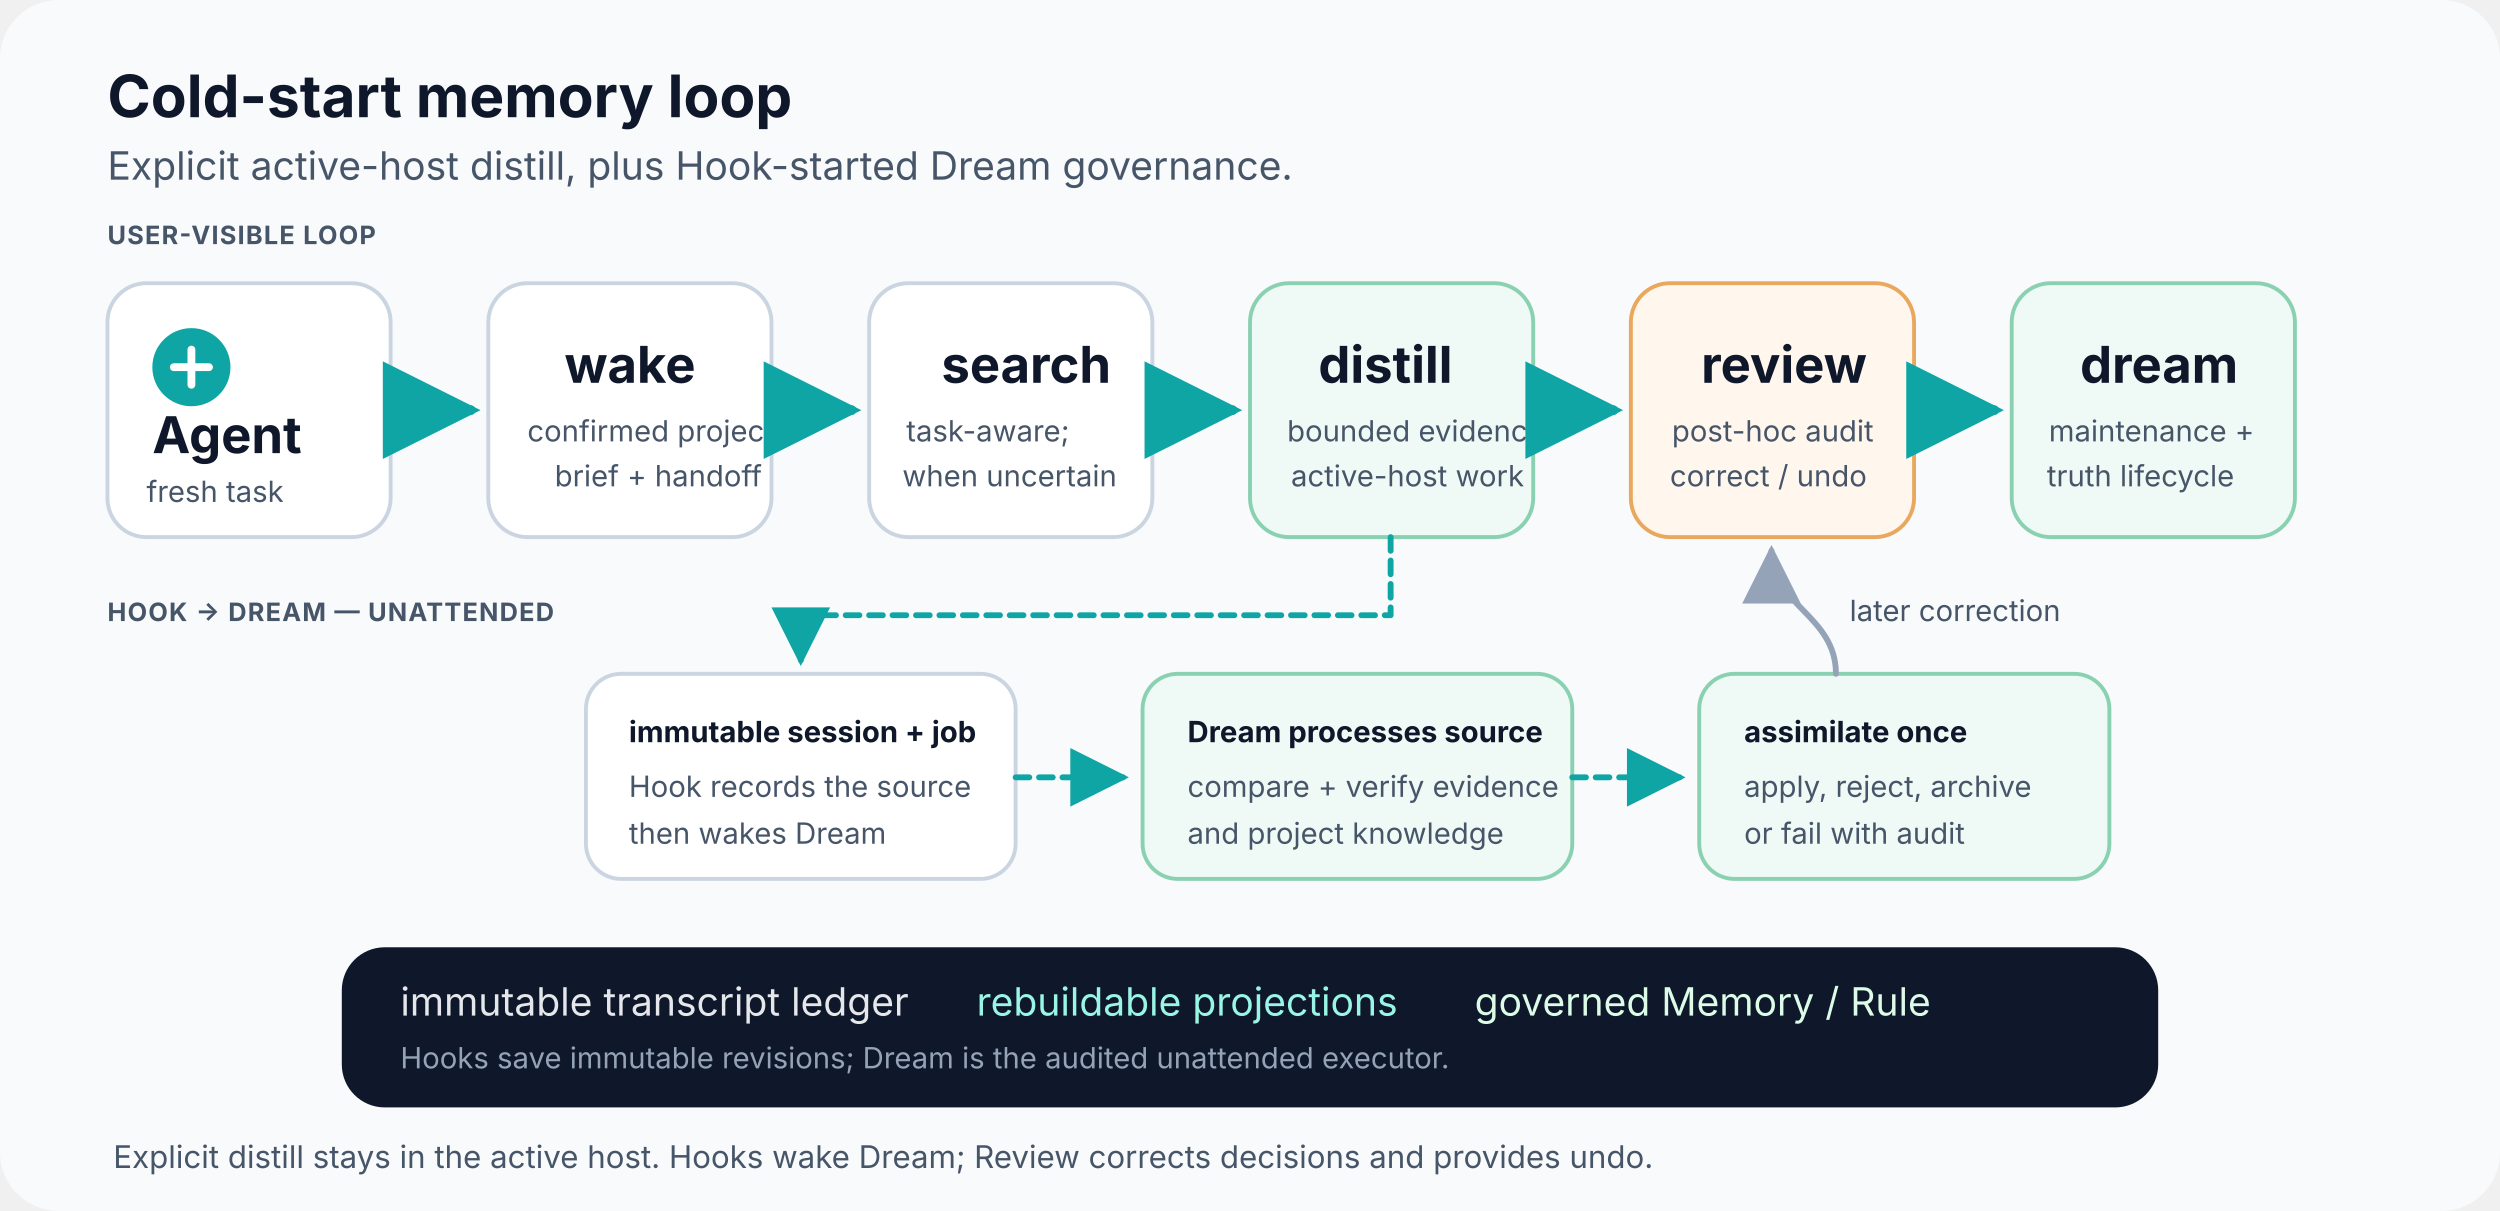
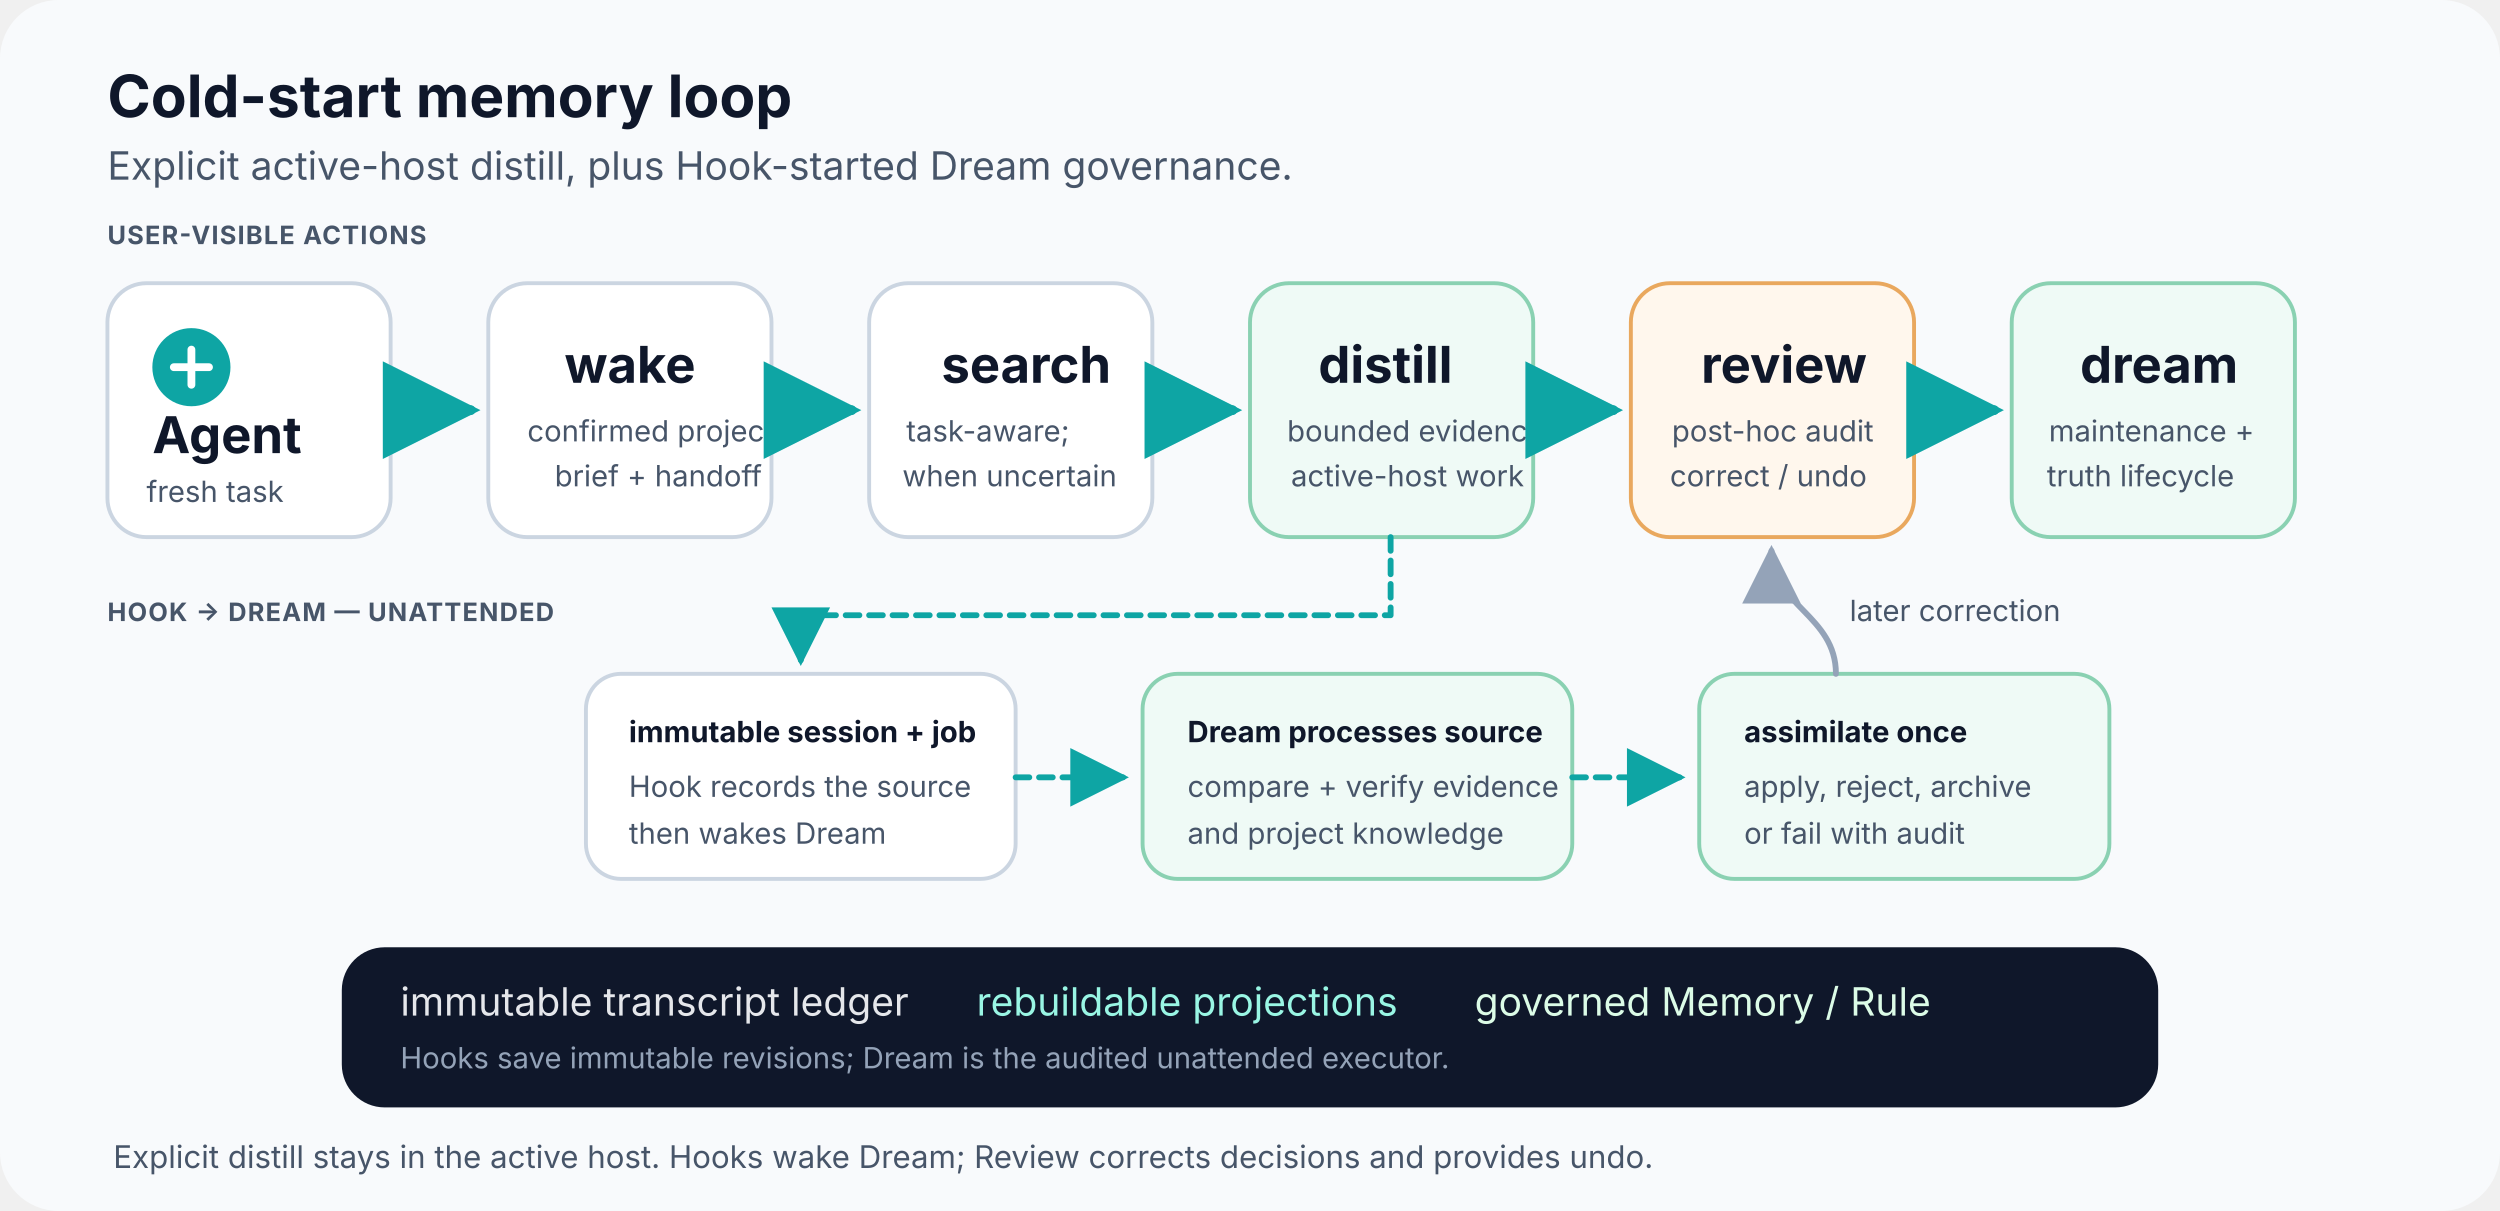
<svg xmlns="http://www.w3.org/2000/svg" viewBox="0 0 1280 620" role="img" aria-labelledby="title desc">
  <defs>
    <style>
      .bg { fill: #f8fafc; }
      .ink { fill: #0f172a; }
      .muted { fill: #475569; }
      .card { fill: #ffffff; stroke: #cbd5e1; stroke-width: 2; }
      .card-accent { fill: #effaf6; stroke: #8ad1b2; stroke-width: 2; }
      .card-review { fill: #fff7ed; stroke: #e9a85e; stroke-width: 2; }
      .store { fill: #0f172a; }
      .teal { fill: #0ea5a4; }
      .line { fill: none; stroke: #0ea5a4; stroke-width: 5; stroke-linecap: round; stroke-linejoin: round; }
      .line-muted { fill: none; stroke: #94a3b8; stroke-width: 3; stroke-linecap: round; stroke-linejoin: round; }
      .line-auto { fill: none; stroke: #0ea5a4; stroke-width: 3; stroke-dasharray: 7 5; stroke-linecap: round; stroke-linejoin: round; }
      text { font-family: Inter, ui-sans-serif, system-ui, -apple-system, BlinkMacSystemFont, "Segoe UI", sans-serif; }
      .title { font-size: 30px; font-weight: 750; letter-spacing: 0; }
      .body { font-size: 20px; letter-spacing: 0; }
      .small { font-size: 16px; letter-spacing: 0; }
      .step { font-size: 26px; font-weight: 750; letter-spacing: 0; }
      .step-body { font-size: 15px; letter-spacing: 0; }
      .note { font-size: 15px; letter-spacing: 0; }
      .eyebrow { font-size: 13px; font-weight: 700; letter-spacing: .6px; text-transform: uppercase; }
    </style>
    <marker id="arrow" markerHeight="12" markerWidth="12" orient="auto" refX="10" refY="6">
      <path d="M1 1l10 5-10 5z" fill="#0ea5a4" />
    </marker>
    <marker id="mutedArrow" markerHeight="12" markerWidth="12" orient="auto" refX="10" refY="6">
      <path d="M1 1l10 5-10 5z" fill="#94a3b8" />
    </marker>
  </defs>
  <rect class="bg" width="1280" height="620" rx="30" />
  <text x="55" y="60" class="title ink">Cold-start memory loop</text>
  <text x="55" y="92" class="body muted">Explicit active-host distill, plus Hook-started Dream governance.</text>
-   <text x="55" y="125" class="eyebrow muted">USER-VISIBLE LOOP</text>
+   <text x="55" y="125" class="eyebrow muted">USER-VISIBLE ACTIONS</text>
  <rect x="55" y="145" width="145" height="130" rx="20" class="card" />
  <circle cx="98" cy="188" r="20" class="teal" />
  <path d="M89 188h18M98 179v18" stroke="#fff" stroke-width="4" stroke-linecap="round" />
  <text x="78" y="232" class="step ink">Agent</text>
  <text x="75" y="257" class="step-body muted">fresh task</text>
  <path d="M207 210h34" class="line" marker-end="url(#arrow)" />
  <rect x="250" y="145" width="145" height="130" rx="20" class="card" />
  <text x="289" y="196" class="step ink">wake</text>
  <text x="270" y="226" class="step-body muted">confirmed project</text>
  <text x="284" y="249" class="step-body muted">brief + handoff</text>
  <path d="M402 210h34" class="line" marker-end="url(#arrow)" />
  <rect x="445" y="145" width="145" height="130" rx="20" class="card" />
  <text x="482" y="196" class="step ink">search</text>
  <text x="464" y="226" class="step-body muted">task-aware;</text>
  <text x="462" y="249" class="step-body muted">when uncertain</text>
  <path d="M597 210h34" class="line" marker-end="url(#arrow)" />
  <rect x="640" y="145" width="145" height="130" rx="20" class="card-accent" />
  <text x="675" y="196" class="step ink">distill</text>
  <text x="659" y="226" class="step-body muted">bounded evidence</text>
  <text x="661" y="249" class="step-body muted">active-host work</text>
  <path d="M792 210h34" class="line" marker-end="url(#arrow)" />
  <rect x="835" y="145" width="145" height="130" rx="20" class="card-review" />
  <text x="871" y="196" class="step ink">review</text>
  <text x="856" y="226" class="step-body muted">post-hoc audit</text>
  <text x="855" y="249" class="step-body muted">correct / undo</text>
  <path d="M987 210h34" class="line" marker-end="url(#arrow)" />
  <rect x="1030" y="145" width="145" height="130" rx="20" class="card-accent" />
  <text x="1065" y="196" class="step ink">dream</text>
  <text x="1049" y="226" class="step-body muted">maintenance +</text>
  <text x="1048" y="249" class="step-body muted">truth lifecycle</text>
  <text x="55" y="318" class="eyebrow muted">HOOK → DREAM — UNATTENDED</text>
  <path d="M712 275v40H410v23" class="line-auto" marker-end="url(#arrow)" />
  <rect x="300" y="345" width="220" height="105" rx="18" class="card" />
  <text x="322" y="380" class="step-body ink" font-weight="700">immutable session + job</text>
  <text x="322" y="408" class="step-body muted">Hook records the source</text>
  <text x="322" y="432" class="step-body muted">then wakes Dream</text>
  <path d="M520 398h55" class="line-auto" marker-end="url(#arrow)" />
  <rect x="585" y="345" width="220" height="105" rx="18" class="card-accent" />
  <text x="608" y="380" class="step-body ink" font-weight="700">Dream processes source</text>
  <text x="608" y="408" class="step-body muted">compare + verify evidence</text>
  <text x="608" y="432" class="step-body muted">and project knowledge</text>
  <path d="M805 398h55" class="line-auto" marker-end="url(#arrow)" />
  <rect x="870" y="345" width="210" height="105" rx="18" class="card-accent" />
  <text x="893" y="380" class="step-body ink" font-weight="700">assimilate once</text>
  <text x="893" y="408" class="step-body muted">apply, reject, archive</text>
  <text x="893" y="432" class="step-body muted">or fail with audit</text>
  <path d="M940 345 C 940 315 907 310 907 282" class="line-muted" marker-end="url(#mutedArrow)" />
  <text x="947" y="318" class="note muted">later correction</text>
  <rect x="175" y="485" width="930" height="82" rx="22" class="store" />
  <text x="205" y="520" class="body" fill="#e5e7eb">immutable transcript ledger</text>
  <text x="500" y="520" class="body" fill="#99f6e4">rebuildable projections</text>
  <text x="755" y="520" class="body" fill="#dcfce7">governed Memory / Rule</text>
  <text x="205" y="547" class="note" fill="#94a3b8">Hooks save immutable revisions; Dream is the audited unattended executor.</text>
  <text x="58" y="598" class="small muted">Explicit distill stays in the active host. Hooks wake Dream; Review corrects decisions and provides undo.</text>
</svg>
